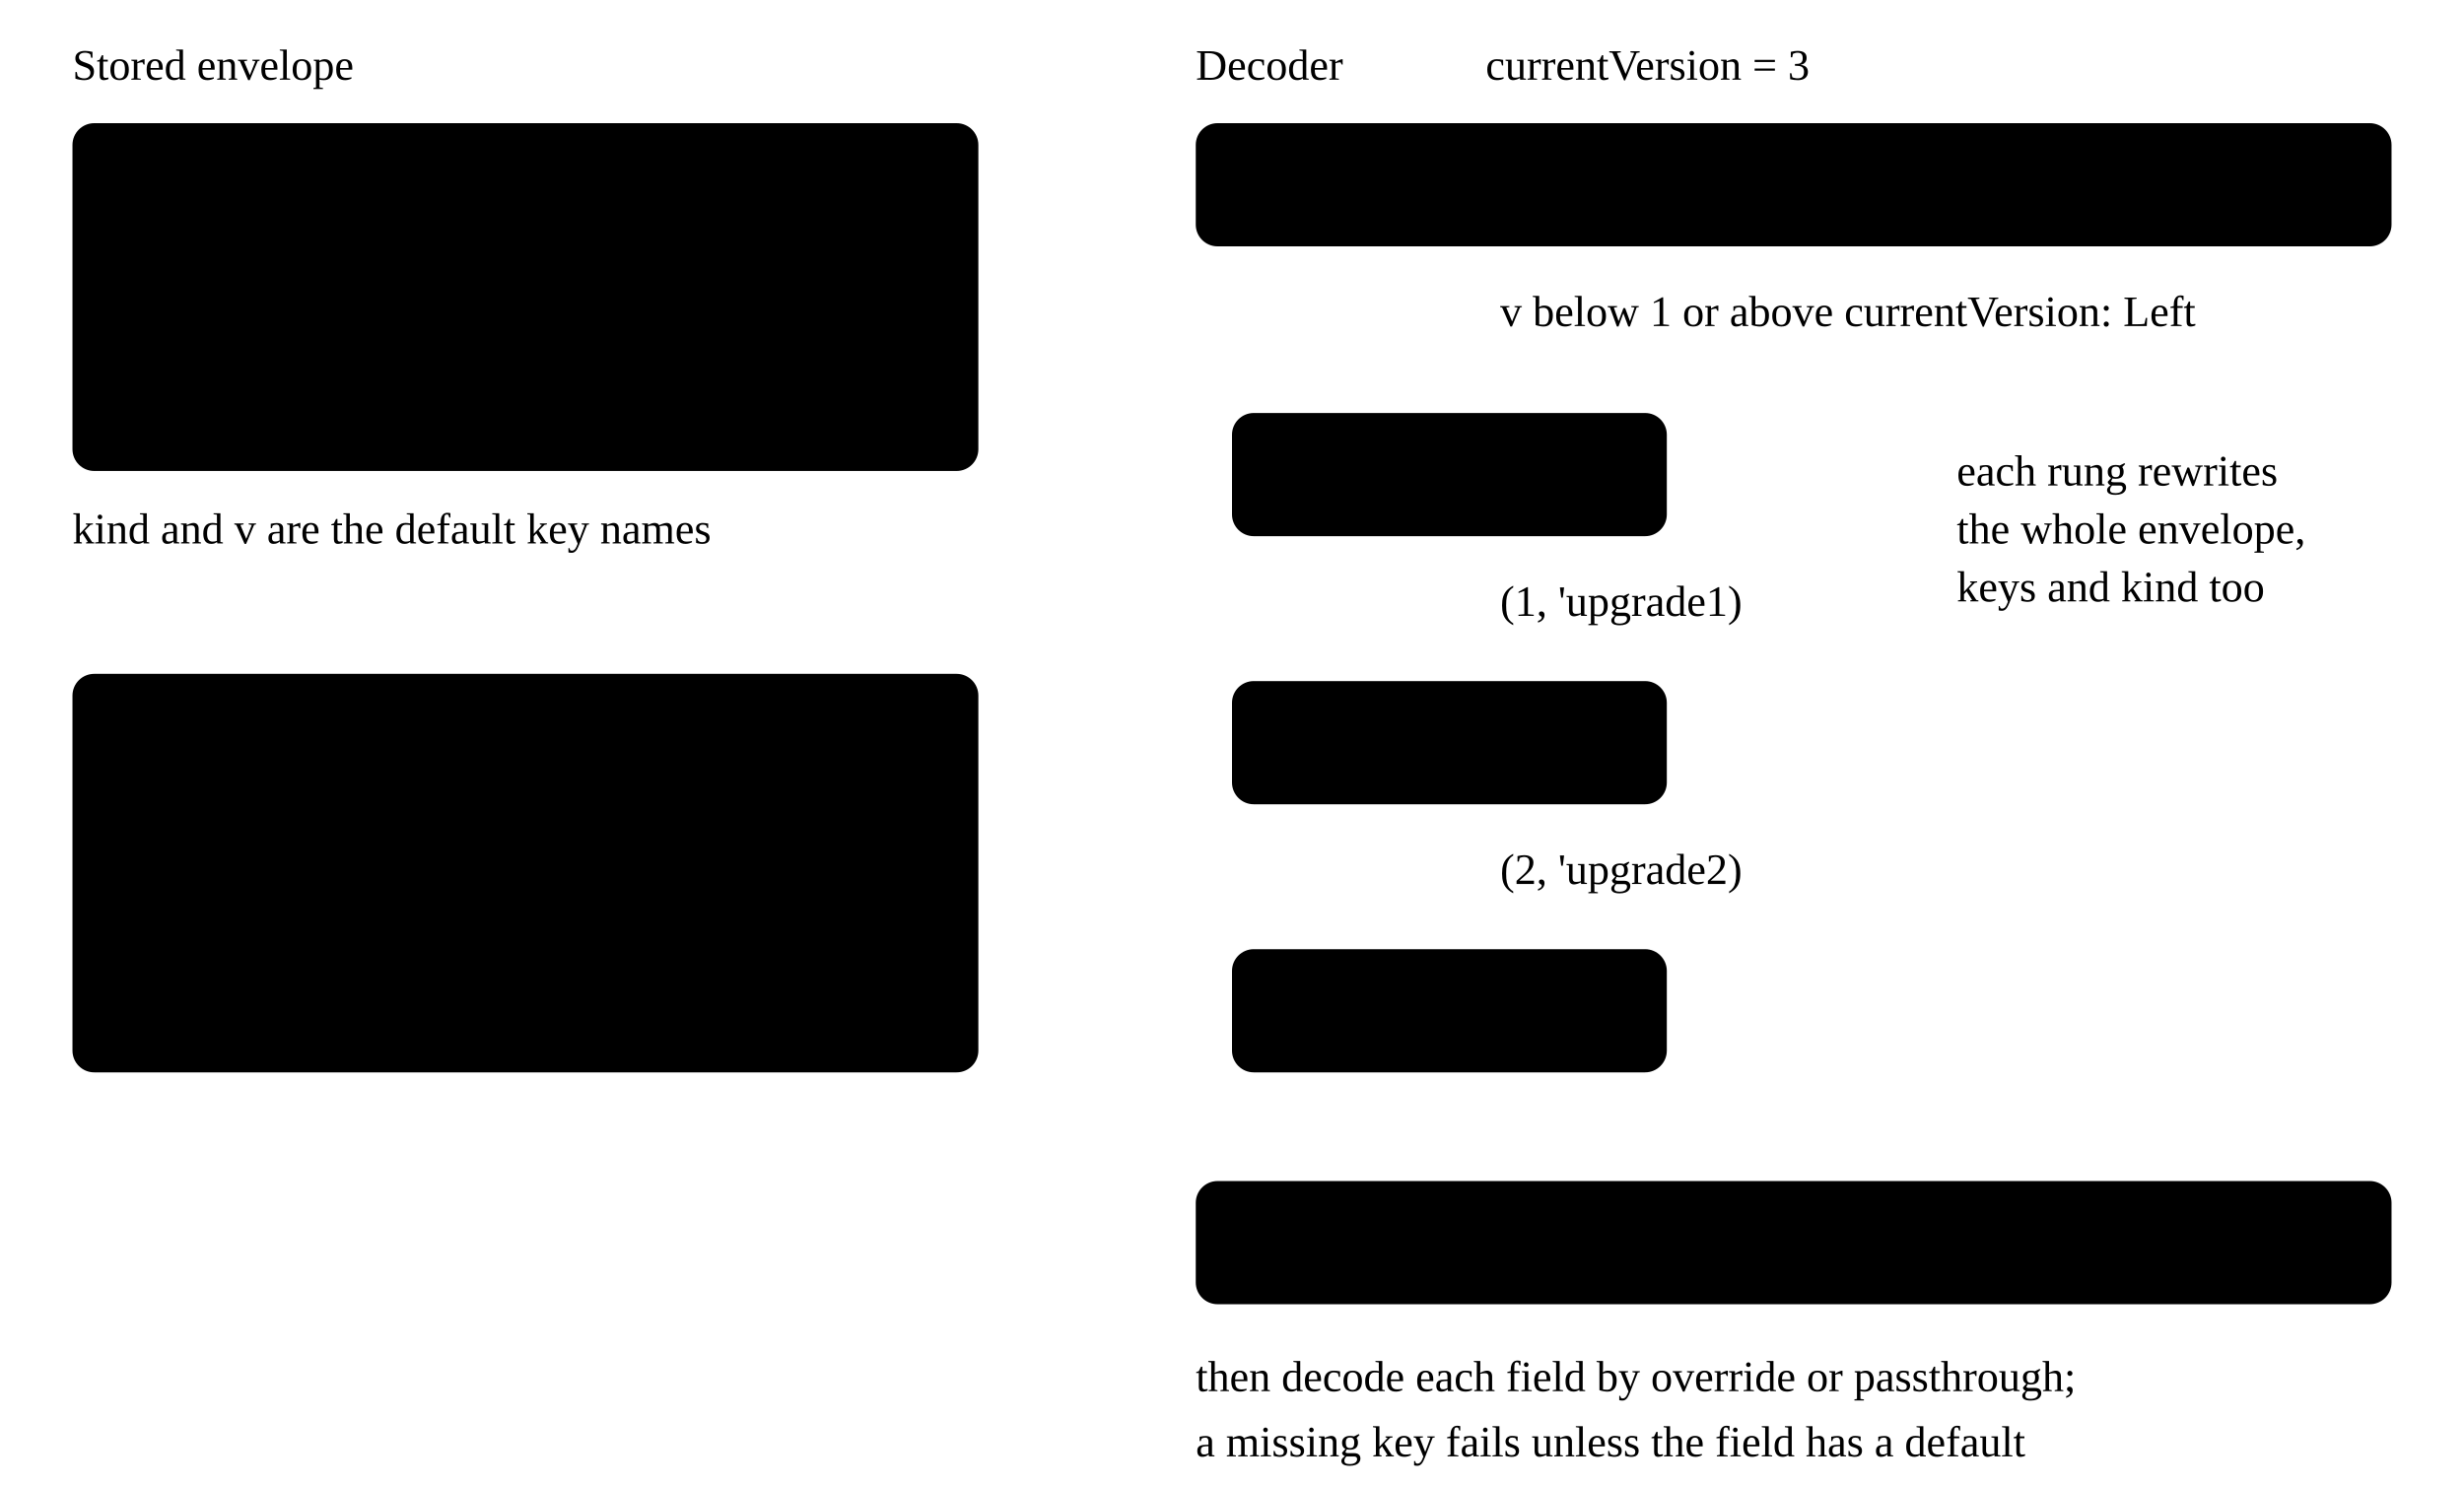
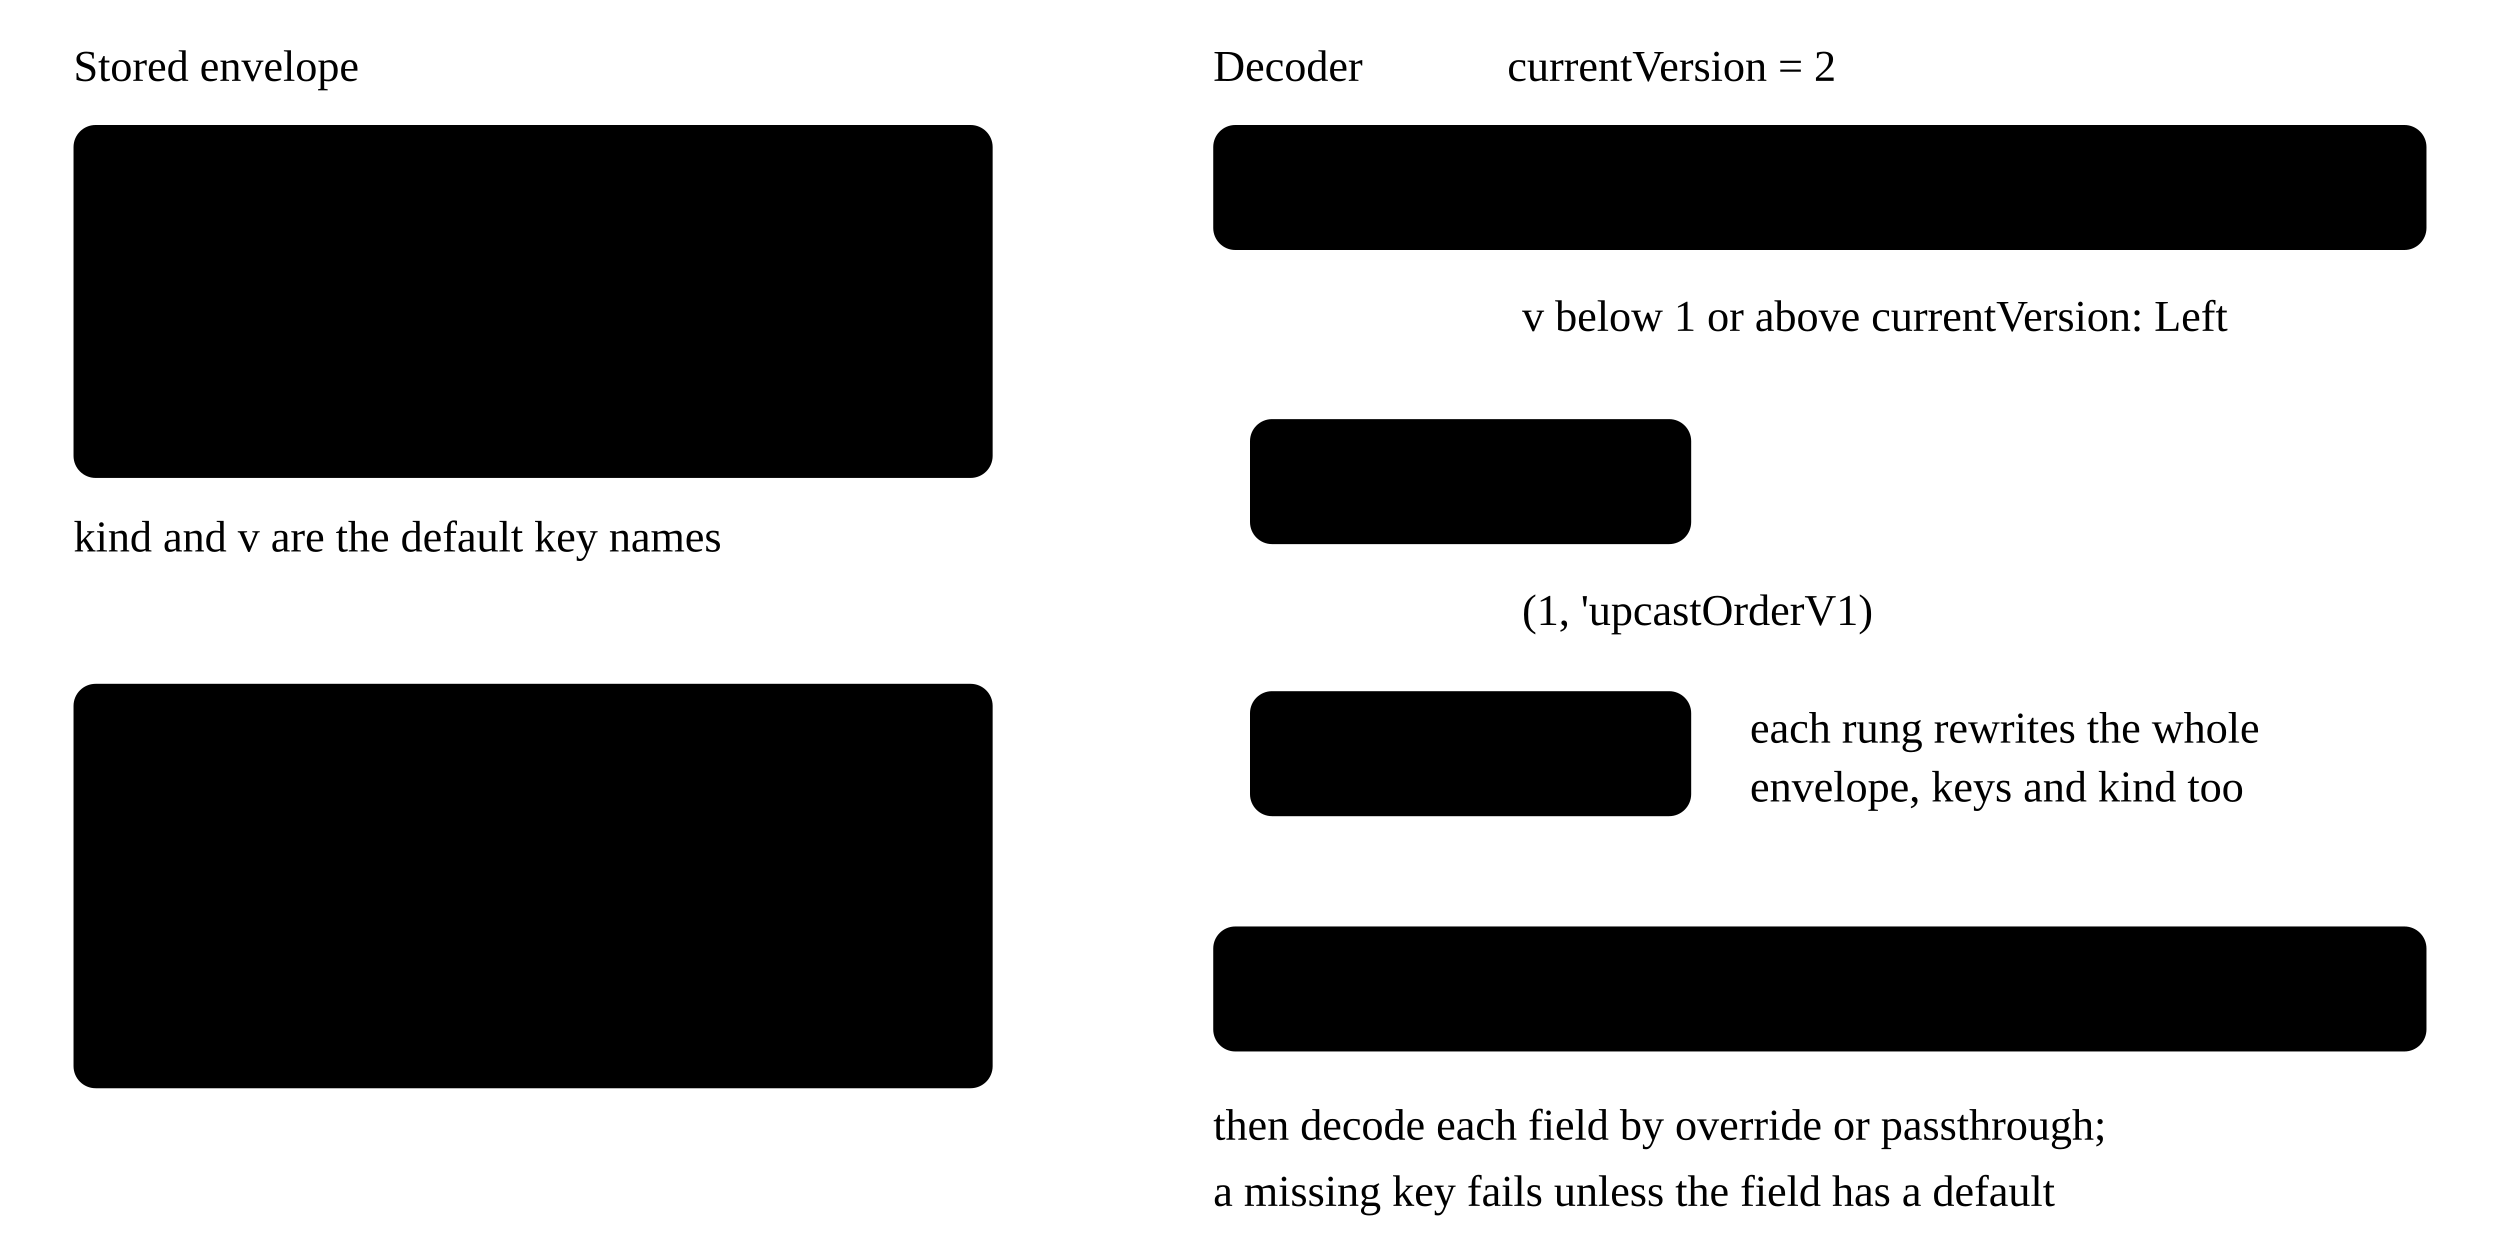
- <svg xmlns="http://www.w3.org/2000/svg" viewBox="0 0 680 410">
+ <svg xmlns="http://www.w3.org/2000/svg" viewBox="0 0 680 340">
  <text class="heading" x="20" y="22">Stored envelope</text>
  <rect class="node" x="20" y="34" width="250" height="96" rx="6" />
  <text class="code small" x="36" y="58">{ "kind": "Placed",</text>
  <text class="code small" x="36" y="78">  "v": 1,</text>
  <text class="code small" x="36" y="98">  "orderId": "ord-7",</text>
-   <text class="code small" x="36" y="118">  … }</text>
+   <text class="code small" x="36" y="118">  "qty": 3 }</text>
  <text class="small muted" x="20" y="150">kind and v are the default key names</text>
  <text class="heading" x="330" y="22">Decoder</text>
-   <text class="code small" x="410" y="22">currentVersion = 3</text>
+   <text class="code small" x="410" y="22">currentVersion = 2</text>
  <path class="edge" d="M270 51 H324" marker-end="url(#arrow)" />
  <rect class="node" x="330" y="34" width="330" height="34" rx="6" />
  <text class="small" x="345" y="56">read v; an absent v means version 1</text>
  <text class="small rose" x="414" y="90">v below 1 or above currentVersion: Left</text>
  <path class="edge" d="M400 68 V108" marker-end="url(#arrow)" />
  <rect class="node amber" x="340" y="114" width="120" height="34" rx="6" />
  <text class="code small" x="400" y="136" text-anchor="middle">envelope v1</text>
  <path class="edge amber" d="M400 148 V182" marker-end="url(#arrow-amber)" />
-   <text class="code small amber" x="414" y="170">(1, 'upgrade1)</text>
-   <rect class="node amber" x="340" y="188" width="120" height="34" rx="6" />
+   <text class="code small amber" x="414" y="170">(1, 'upcastOrderV1)</text>
+   <rect class="node accent" x="340" y="188" width="120" height="34" rx="6" />
  <text class="code small" x="400" y="210" text-anchor="middle">envelope v2</text>
-   <path class="edge amber" d="M400 222 V256" marker-end="url(#arrow-amber)" />
-   <text class="code small amber" x="414" y="244">(2, 'upgrade2)</text>
-   <rect class="node accent" x="340" y="262" width="120" height="34" rx="6" />
-   <text class="code small" x="400" y="284" text-anchor="middle">envelope v3</text>
-   <text class="small muted" x="540" y="134">each rung rewrites</text>
-   <text class="small muted" x="540" y="150">the whole envelope,</text>
-   <text class="small muted" x="540" y="166">keys and kind too</text>
-   <path class="edge accent" d="M400 296 V320" marker-end="url(#arrow-accent)" />
-   <rect class="node accent" x="330" y="326" width="330" height="34" rx="6" />
-   <text class="small" x="345" y="348">dispatch on the migrated kind</text>
-   <text class="small" x="330" y="384">then decode each field by override or passthrough;</text>
-   <text class="small" x="330" y="402">a missing key fails unless the field has a default</text>
+   <text class="small muted" x="476" y="202">each rung rewrites the whole</text>
+   <text class="small muted" x="476" y="218">envelope, keys and kind too</text>
+   <path class="edge accent" d="M400 222 V246" marker-end="url(#arrow-accent)" />
+   <rect class="node accent" x="330" y="252" width="330" height="34" rx="6" />
+   <text class="small" x="345" y="274">dispatch on the migrated kind</text>
+   <text class="small" x="330" y="310">then decode each field by override or passthrough;</text>
+   <text class="small" x="330" y="328">a missing key fails unless the field has a default</text>
  <rect class="band amber" x="20" y="186" width="250" height="110" rx="6" />
  <text class="small amber" x="34" y="208">validateUpcasters at splice time:</text>
  <text class="small" x="34" y="230">exactly one rung for every source</text>
  <text class="small" x="34" y="248">version in [1 .. currentVersion - 1],</text>
  <text class="small" x="34" y="266">no duplicate and no out-of-range</text>
  <text class="small" x="34" y="284">source</text>
</svg>
